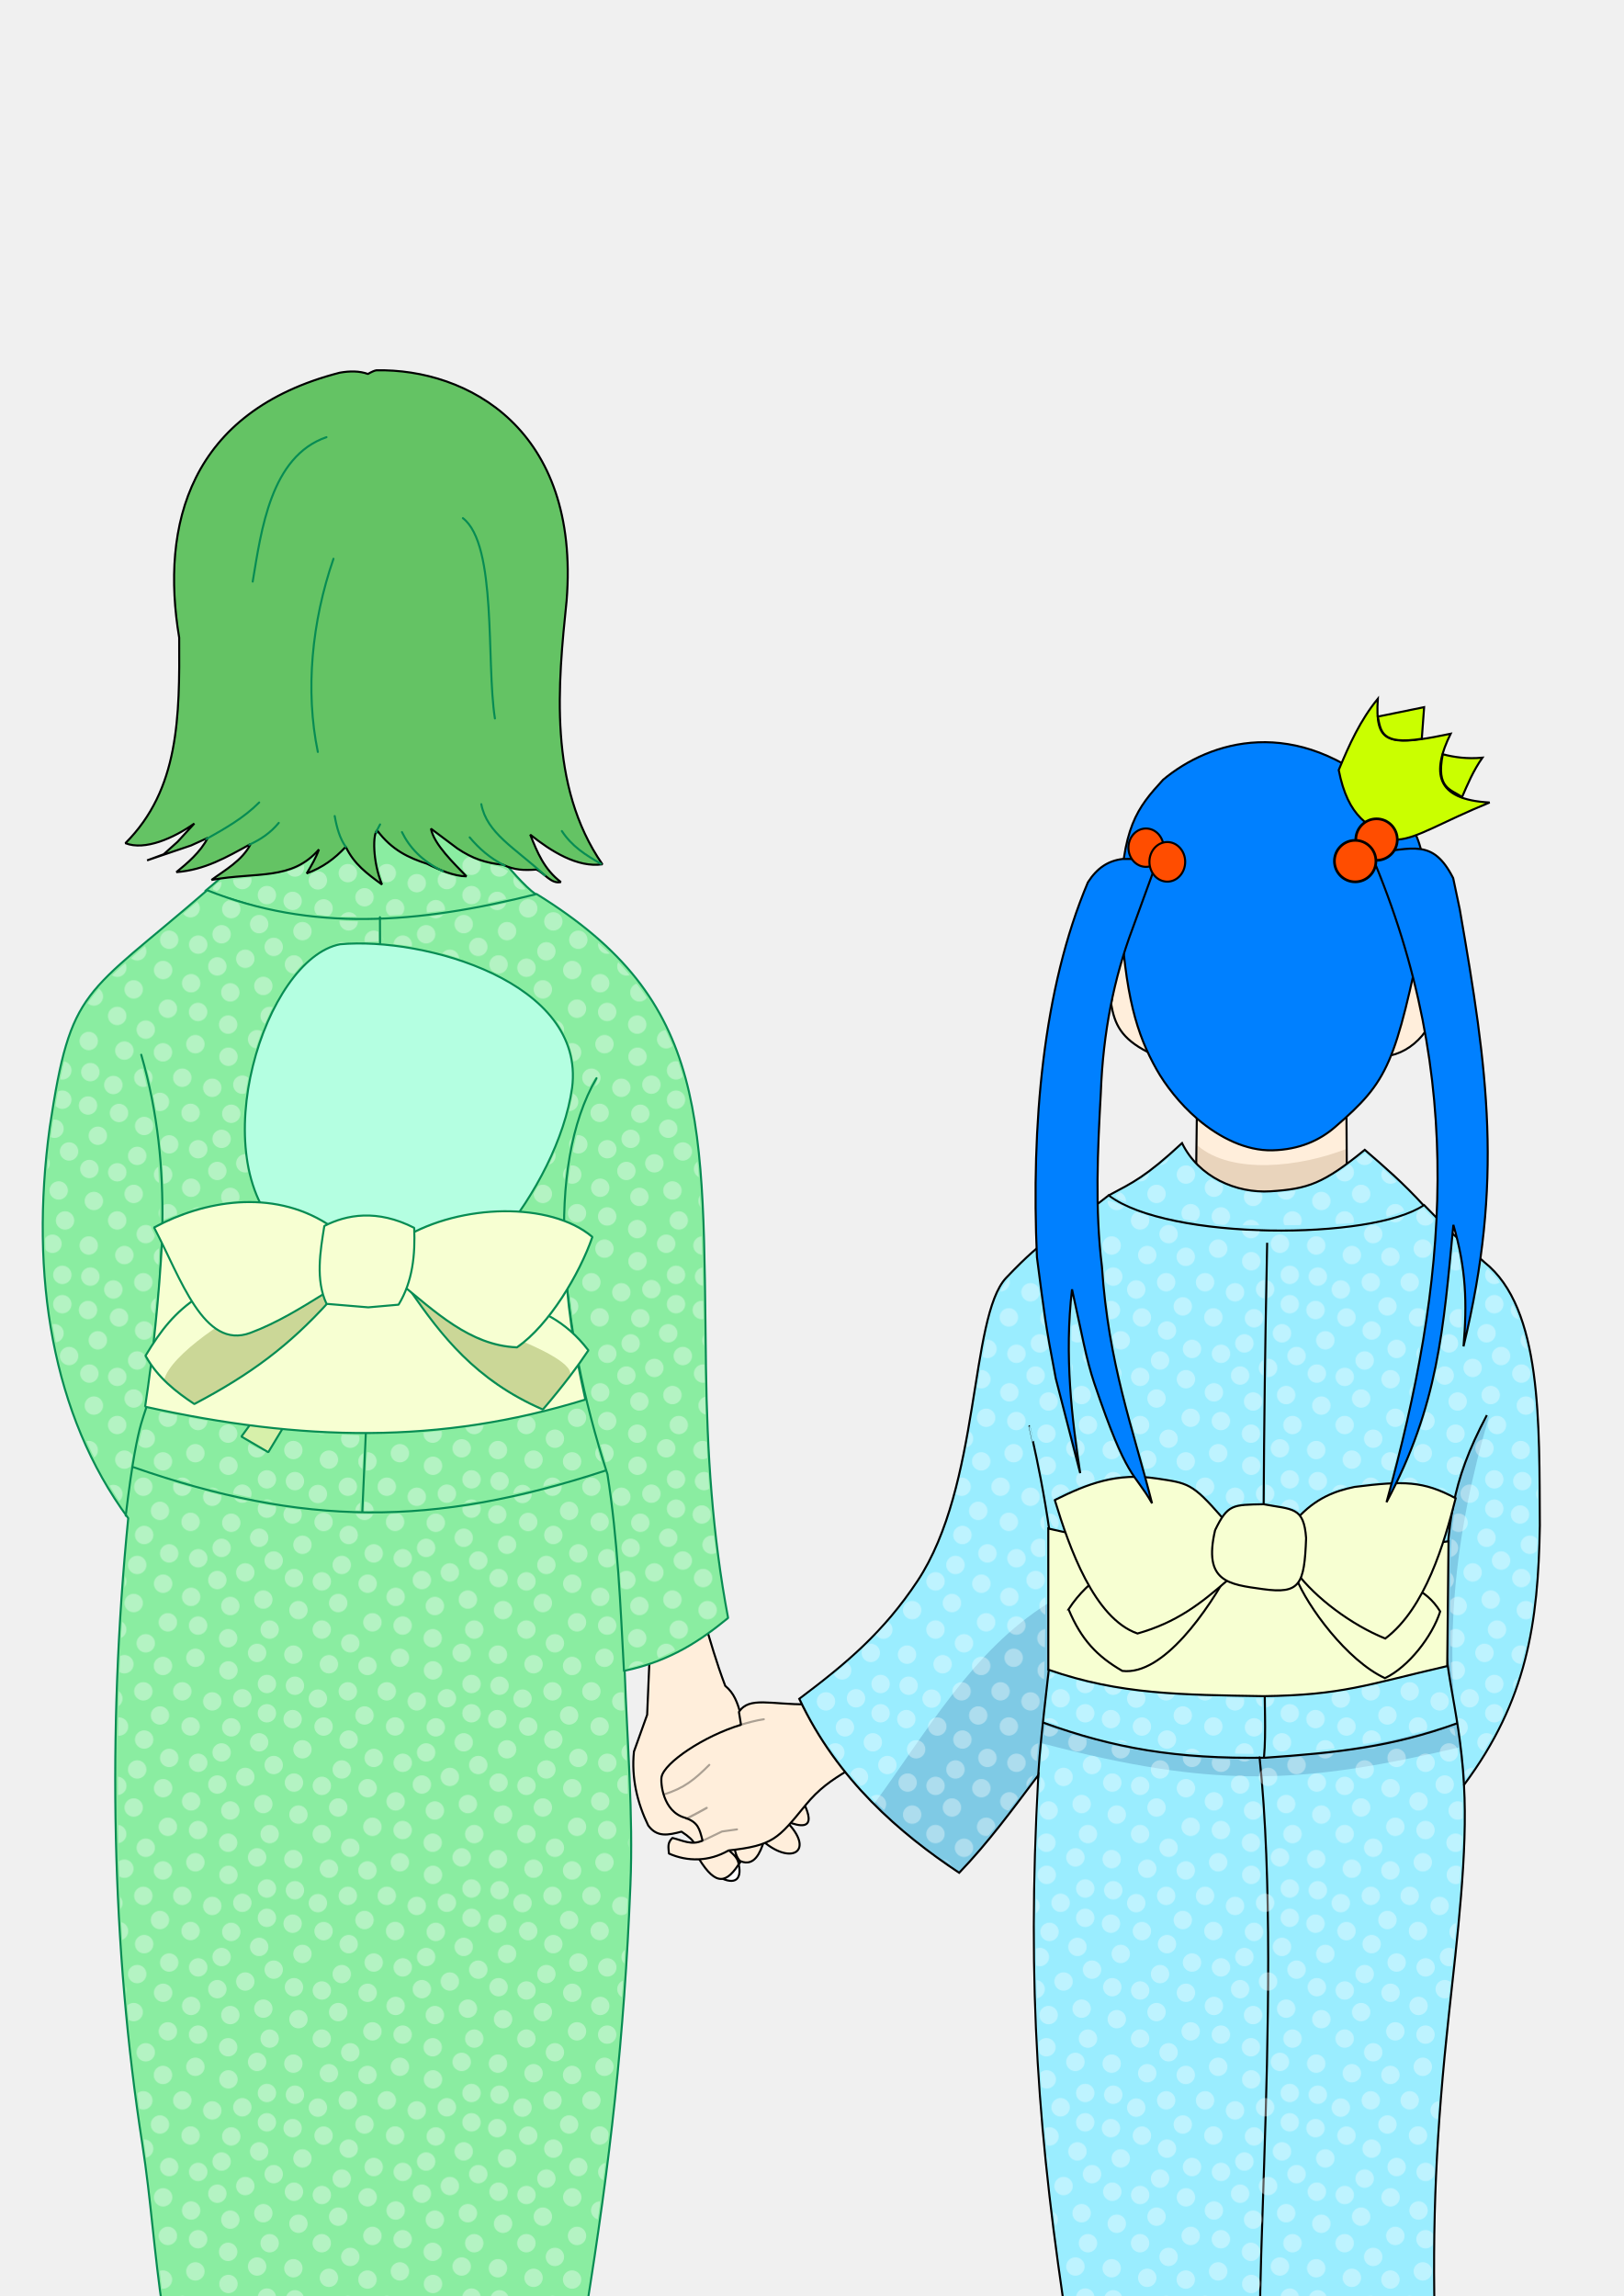
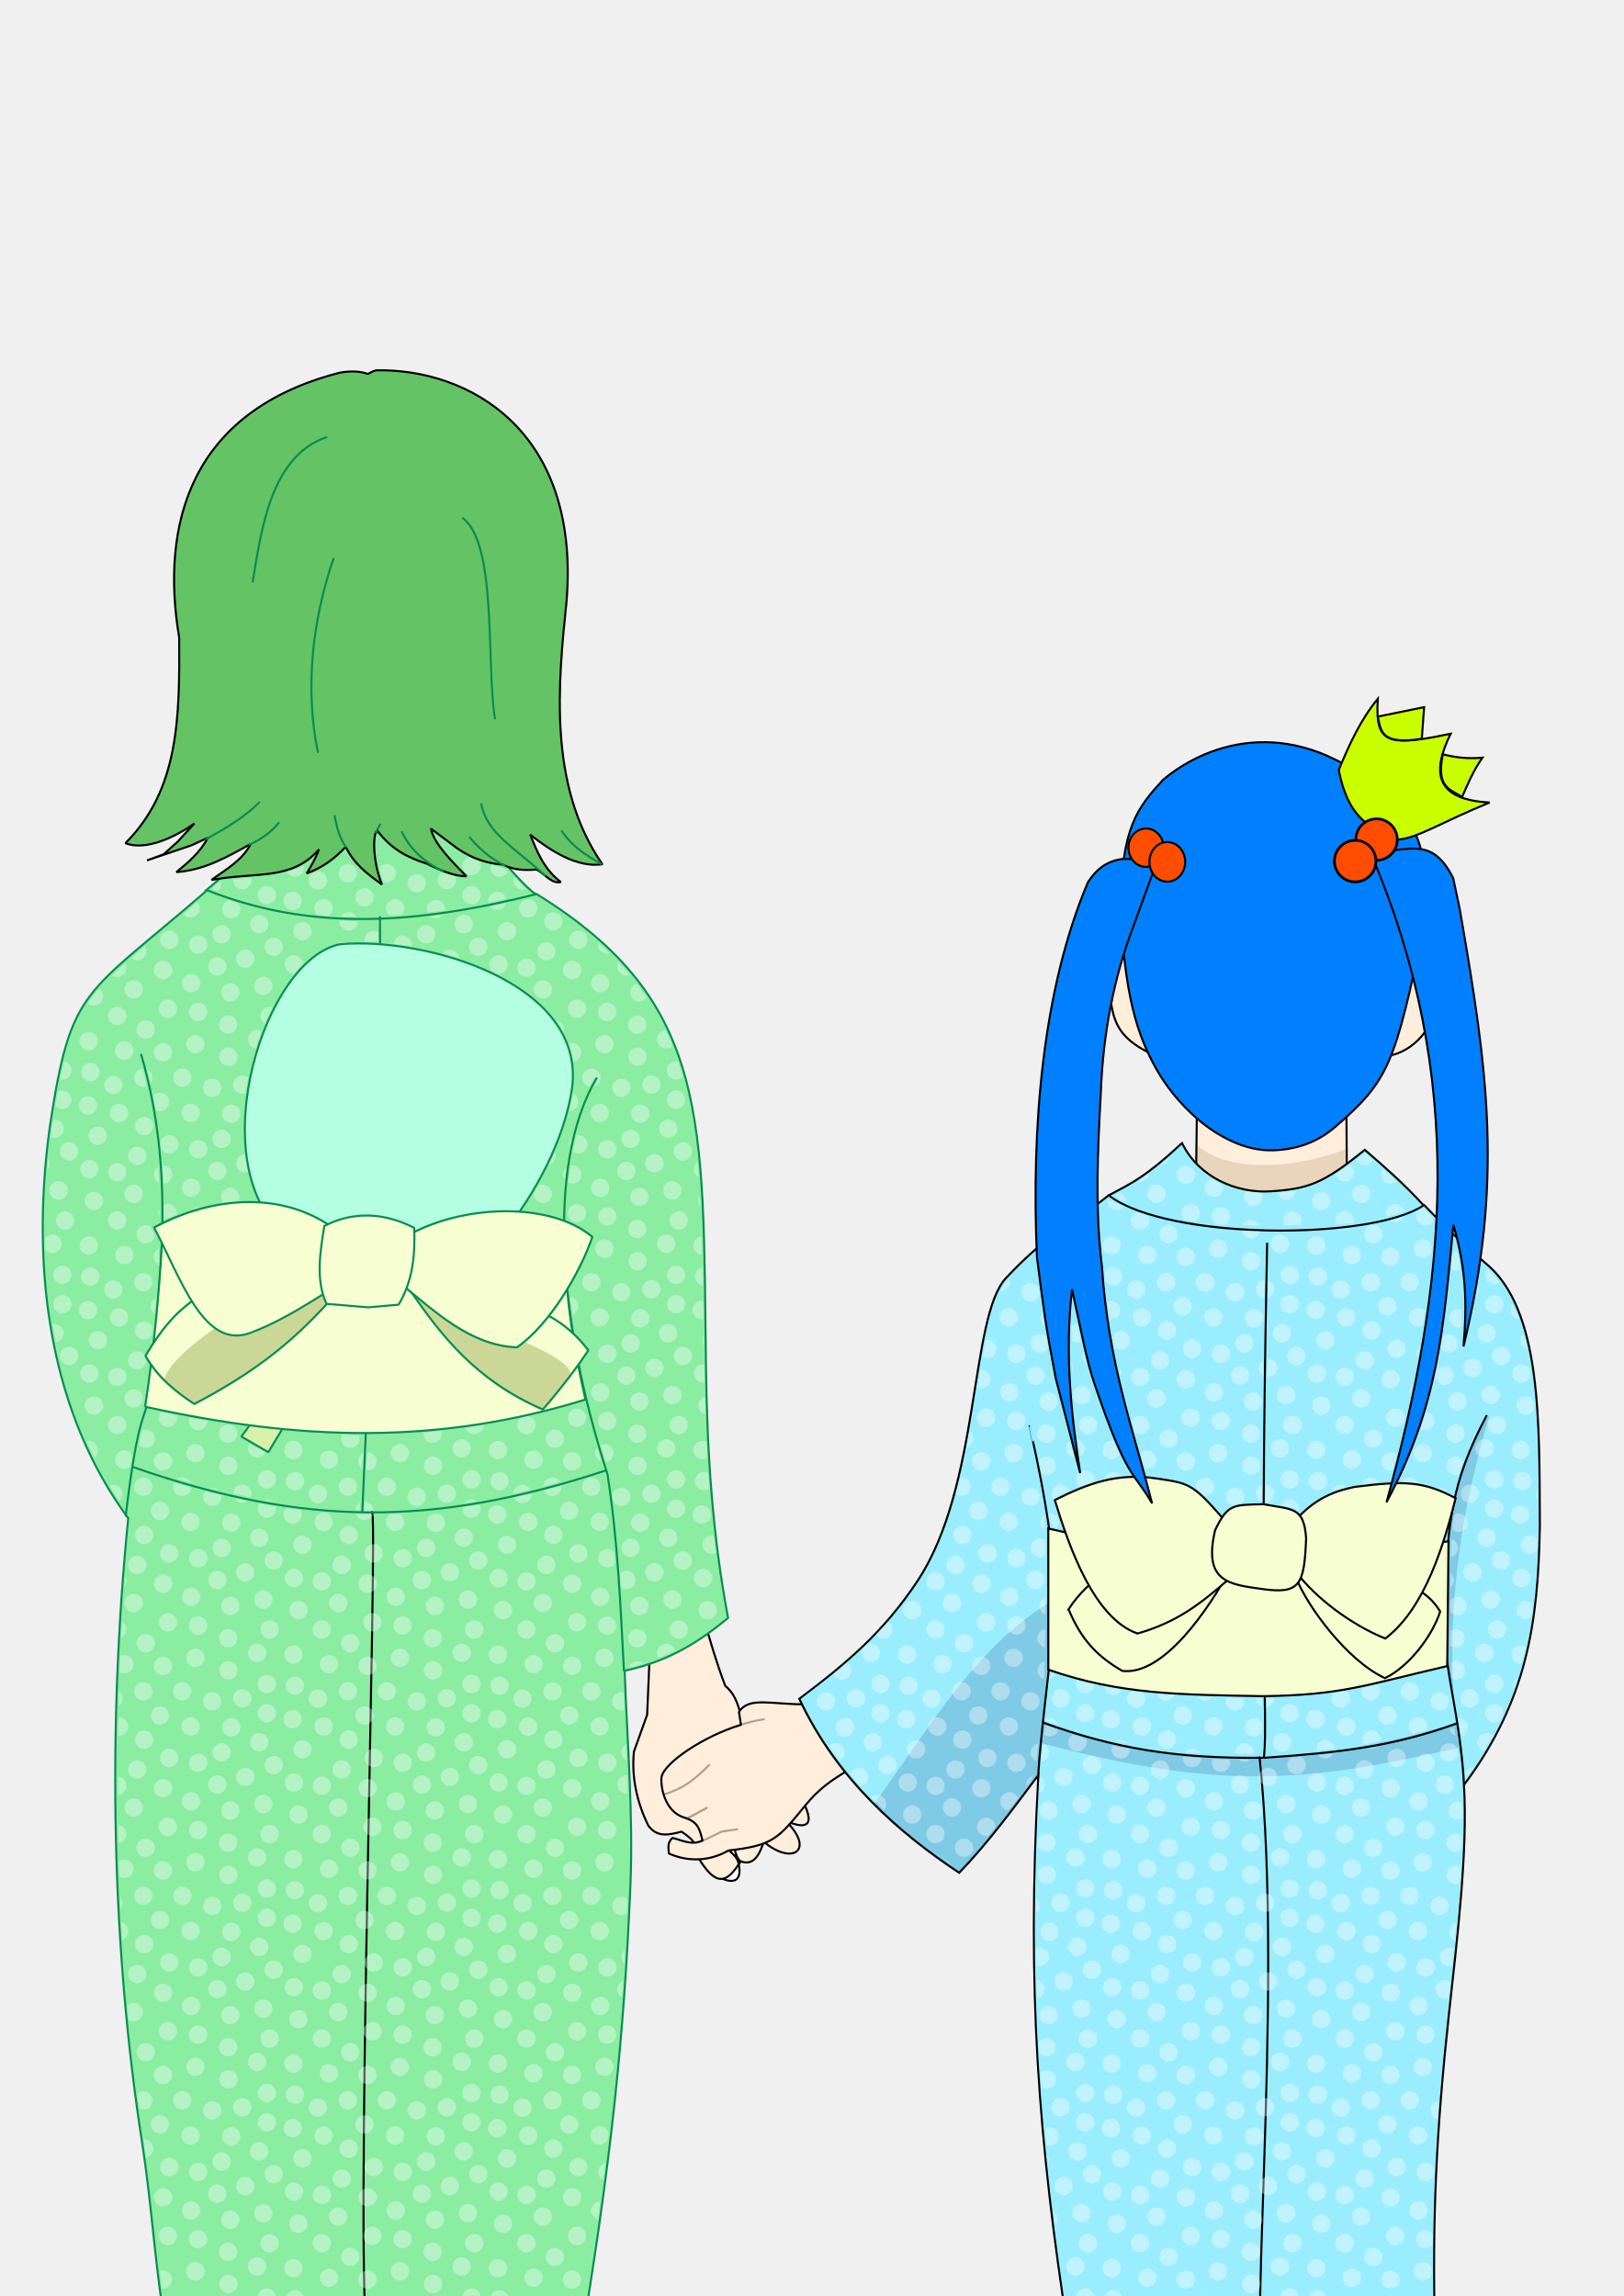
<svg xmlns="http://www.w3.org/2000/svg" xml:space="preserve" width="210mm" height="297mm" viewBox="0 0 210 297">
  <defs>
    <pattern id="a" width="10" height="10" patternTransform="scale(10)" patternUnits="userSpaceOnUse">
      <circle cx="2.567" cy=".81" r=".45" style="fill:#fff;stroke:none" />
      <circle cx="3.048" cy="2.33" r=".45" style="fill:#fff;stroke:none" />
      <circle cx="4.418" cy="2.415" r=".45" style="fill:#fff;stroke:none" />
      <circle cx="1.844" cy="3.029" r=".45" style="fill:#fff;stroke:none" />
      <circle cx="6.08" cy="1.363" r=".45" style="fill:#fff;stroke:none" />
      <circle cx="5.819" cy="4.413" r=".45" style="fill:#fff;stroke:none" />
      <circle cx="4.305" cy="4.048" r=".45" style="fill:#fff;stroke:none" />
      <circle cx="5.541" cy="3.045" r=".45" style="fill:#fff;stroke:none" />
      <circle cx="4.785" cy="5.527" r=".45" style="fill:#fff;stroke:none" />
      <circle cx="2.667" cy="5.184" r=".45" style="fill:#fff;stroke:none" />
      <circle cx="7.965" cy="1.448" r=".45" style="fill:#fff;stroke:none" />
      <circle cx="7.047" cy="5.049" r=".45" style="fill:#fff;stroke:none" />
      <circle cx="4.34" cy=".895" r=".45" style="fill:#fff;stroke:none" />
      <circle cx="7.125" cy=".34" r=".45" style="fill:#fff;stroke:none" />
      <circle cx="7.125" cy="10.34" r=".45" style="fill:#fff;stroke:none" />
      <circle cx="9.55" cy="1.049" r=".45" style="fill:#fff;stroke:none" />
      <circle cx="7.006" cy="2.689" r=".45" style="fill:#fff;stroke:none" />
      <circle cx="8.909" cy="2.689" r=".45" style="fill:#fff;stroke:none" />
      <circle cx="9.315" cy="4.407" r=".45" style="fill:#fff;stroke:none" />
      <circle cx="7.82" cy="3.87" r=".45" style="fill:#fff;stroke:none" />
      <circle cx="8.27" cy="5.948" r=".45" style="fill:#fff;stroke:none" />
      <circle cx="7.973" cy="7.428" r=".45" style="fill:#fff;stroke:none" />
      <circle cx="9.342" cy="8.072" r=".45" style="fill:#fff;stroke:none" />
      <circle cx="8.206" cy="9.315" r=".45" style="fill:#fff;stroke:none" />
      <circle cx="9.682" cy="9.475" r=".45" style="fill:#fff;stroke:none" />
      <circle cx="-.318" cy="9.475" r=".45" style="fill:#fff;stroke:none" />
      <circle cx="9.688" cy="6.186" r=".45" style="fill:#fff;stroke:none" />
      <circle cx="-.312" cy="6.186" r=".45" style="fill:#fff;stroke:none" />
      <circle cx="3.379" cy="6.296" r=".45" style="fill:#fff;stroke:none" />
      <circle cx="2.871" cy="8.204" r=".45" style="fill:#fff;stroke:none" />
      <circle cx="4.59" cy="8.719" r=".45" style="fill:#fff;stroke:none" />
      <circle cx="3.181" cy="9.671" r=".45" style="fill:#fff;stroke:none" />
      <circle cx="3.181" cy="-.329" r=".45" style="fill:#fff;stroke:none" />
      <circle cx="5.734" cy="7.315" r=".45" style="fill:#fff;stroke:none" />
      <circle cx="6.707" cy="6.513" r=".45" style="fill:#fff;stroke:none" />
      <circle cx="5.73" cy="9.67" r=".45" style="fill:#fff;stroke:none" />
      <circle cx="5.73" cy="-.33" r=".45" style="fill:#fff;stroke:none" />
      <circle cx="6.535" cy="8.373" r=".45" style="fill:#fff;stroke:none" />
      <circle cx="4.37" cy="7.154" r=".45" style="fill:#fff;stroke:none" />
      <circle cx=".622" cy="7.25" r=".45" style="fill:#fff;stroke:none" />
      <circle cx=".831" cy="5.679" r=".45" style="fill:#fff;stroke:none" />
      <circle cx="1.257" cy="8.519" r=".45" style="fill:#fff;stroke:none" />
      <circle cx="1.989" cy="6.877" r=".45" style="fill:#fff;stroke:none" />
      <circle cx=".374" cy="3.181" r=".45" style="fill:#fff;stroke:none" />
      <circle cx="10.374" cy="3.181" r=".45" style="fill:#fff;stroke:none" />
      <circle cx="1.166" cy="1.664" r=".45" style="fill:#fff;stroke:none" />
      <circle cx="1.151" cy=".093" r=".45" style="fill:#fff;stroke:none" />
      <circle cx="1.151" cy="10.093" r=".45" style="fill:#fff;stroke:none" />
      <circle cx="1.302" cy="4.451" r=".45" style="fill:#fff;stroke:none" />
      <circle cx="3.047" cy="3.763" r=".45" style="fill:#fff;stroke:none" />
    </pattern>
  </defs>
  <g style="opacity:1">
    <g style="opacity:1;display:inline">
      <path d="M92.961 242.783c2.165 1.18 3.146.294 2.474-2.028-.65.168-2.218 1.147-2.474 2.028z" style="opacity:1;display:inline;fill:#fff;fill-opacity:1;stroke:#000;stroke-width:.265;stroke-linecap:round;stroke-linejoin:bevel;stroke-miterlimit:555;stroke-dasharray:none;stroke-opacity:1" />
      <path d="m84.052 213.49-.354 8.324-1.708 4.765c-.341 3.376.415 6.603 1.843 9.55 1.148 1.591 2.63 1.243 4.308.805 2 1.314 1.81 1.776 2.294 3.57 2.173 3.487 3.569 3.213 5.353.253 1.773.743 2.56-1.15 2.982-2.517 3.702 3.093 6.679 1.13 2.892-2.667 8.742 3.605-4.794-12.27-5.867-13.863-.446-1.494-.827-2.667-1.998-3.637-1.191-3.16-1.846-5.55-2.822-8.78z" style="opacity:1;fill:#ffeedb;fill-opacity:1;stroke:#000;stroke-width:.265;stroke-linecap:round;stroke-linejoin:bevel;stroke-miterlimit:555;stroke-dasharray:none;stroke-opacity:1" />
      <path d="M95.785 240.813c-.606-.601-.693-1.328-.832-2.043l-1.053.255c.645.618 1.544 1.161 1.626 2.114z" style="opacity:1;fill:#fff;fill-opacity:.298;stroke:#000;stroke-width:.265;stroke-linecap:round;stroke-linejoin:bevel;stroke-miterlimit:555;stroke-dasharray:none;stroke-opacity:1" />
    </g>
    <g>
      <path d="M32.678 109.428c-1.317 1.444-3.014 3.285-6.158 5.844 16.74 5.177 27.227 8.523 43.014.502-1.562-.483-8.862-9.562-8.057-9.463z" style="opacity:1;fill:#8aeda1;fill-opacity:1;stroke:#078c53;stroke-width:.265;stroke-linecap:round;stroke-linejoin:bevel;stroke-miterlimit:555" />
      <path d="M26.794 115.157C10.81 129.006 9.19 127.499 6.43 145.834c-2.613 19.192.338 37.26 10.154 50.555-2.755 27.589-2.105 55.8 1.818 80.925 1.116 7.147 1.559 14.38 2.649 21.53l54.726.268c3.158-19.688 4.944-35.392 5.758-55.268.38-9.26-.419-18.464-.742-27.725 5.99-1.27 9.907-3.993 13.375-6.826-2.034-10.721-2.717-21.548-2.86-32.422-.425-32.132.655-47.288-21.905-61.22-15.465 3.892-29.148 4.876-42.608-.494z" style="opacity:1;fill:#8aeda1;fill-opacity:1;stroke:#078c53;stroke-width:.265;stroke-linecap:round;stroke-linejoin:bevel;stroke-miterlimit:555" />
-       <path d="m49.14 118.645.103 23.48-2.382 53.399" style="opacity:1;fill:none;fill-opacity:1;stroke:#078c53;stroke-width:.265;stroke-linecap:round;stroke-linejoin:bevel;stroke-miterlimit:555;stroke-dasharray:none" />
+       <g>
+         <path d="M48.087 195.614c.922-1.988-2.392 101.778-.455 107.415" style="fill:none;fill-opacity:1;stroke:#000;stroke-width:.265;stroke-linecap:round;stroke-dasharray:none;stroke-opacity:1" />
+         <path d="m49.14 118.645.103 23.48-2.382 53.399" style="opacity:1;fill:none;fill-opacity:1;stroke:#078c53;stroke-width:.265;stroke-linecap:round;stroke-linejoin:bevel;stroke-miterlimit:555;stroke-dasharray:none" />
+       </g>
      <path d="M18.268 136.438c4.393 15.223 2.57 28.7.958 43.945-.369 3.49-1.257 1.446-2.965 15.676" style="opacity:1;fill:none;fill-opacity:1;stroke:#078c53;stroke-width:.265;stroke-linecap:round;stroke-linejoin:bevel;stroke-miterlimit:555" />
      <path d="M77.147 139.472c-6.65 11.367-4.819 31.953 1.419 51.228 1.326 8.433 1.68 16.935 2.134 25.445" style="opacity:1;fill:none;fill-opacity:1;stroke:#078c53;stroke-width:.265;stroke-linecap:round;stroke-linejoin:bevel;stroke-miterlimit:555" />
      <g style="opacity:1">
        <path d="M43.997 122.144c-9.743 1.864-17.845 27.617-7.534 37.313l28.153.703c4.648-5.628 8.43-12.856 9.376-19.446 1.753-13.69-19.162-19.547-29.995-18.57z" style="opacity:1;fill:#b4ffe1;fill-opacity:1;stroke:#078c53;stroke-width:.265;stroke-linecap:round;stroke-linejoin:bevel;stroke-miterlimit:555" />
        <path d="m32.845 183.607-1.623 2.221 3.478 2.026 2.496-4.137z" style="opacity:1;fill:#d7f0aa;fill-opacity:1;stroke:#078c53;stroke-width:.265;stroke-linecap:round;stroke-linejoin:bevel;stroke-miterlimit:555" />
      </g>
      <path d="M18.768 181.964c20.316 4.492 38.132 4.893 56.94-.924-1.54-6.984-2.439-12.338-2.662-19.407l-52.077-1.24c-.37 7.163-1.208 15.118-2.2 21.57z" style="opacity:1;fill:#f7ffd2;fill-opacity:1;stroke:#078c53;stroke-width:.265;stroke-linecap:round;stroke-linejoin:bevel;stroke-miterlimit:555" />
      <g style="opacity:1">
        <g>
          <path d="M25.758 167.675c-3.138 2.037-4.964 4.393-6.94 7.7 1.538 2.814 4.027 4.737 6.318 6.243 7.334-3.858 12.267-7.57 17.414-13.244l-.207-1.413s-16.545 1.037-16.585.714z" style="color:#000;fill:#f7ffd2;stroke-width:.265;stroke-linecap:round;stroke-linejoin:bevel;stroke-miterlimit:555;-inkscape-stroke:none" />
          <path d="M42.127 168.537c.527.255-3.083 3.677-7.24 6.853-4.156 3.175-8.86 6.103-9.64 6.084-1.82-.856-3.32-2.45-4.012-3.003 1.69-6.437 29.963-20.245 20.892-9.934z" style="opacity:1;fill:#cbd797;stroke:none;stroke-width:1;stroke-linecap:round;stroke-opacity:1" />
-           <path d="M42.334 166.828s-4.135.26-8.275.479c-2.07.11-4.143.21-5.698.261a52.65 52.65 0 0 1-1.879.037 7.202 7.202 0 0 1-.521-.017c-.058-.005-.1-.011-.121-.016-.01-.002-.016-.004-.008 0 .004.002.011.005.023.018a.105.105 0 0 1 .02.025c.006.012.014.044.014.043l-.203-.093c-3.158 2.05-5 4.428-6.98 7.742l-.005.13c1.555 2.845 4.064 4.781 6.362 6.292l.134.006c7.344-3.863 12.295-7.588 17.451-13.272l.034-.107-.207-1.414zm-.104.274.18 1.224c-5.105 5.619-10.006 9.303-17.267 13.131-2.247-1.482-4.653-3.365-6.163-6.084 1.94-3.236 3.744-5.544 6.8-7.543.044.01.094.016.16.022.13.01.31.016.54.017a51.84 51.84 0 0 0 1.891-.037c1.559-.052 3.63-.152 5.701-.262 4.082-.215 8.04-.461 8.158-.468z" style="color:#000;fill:#078c53;stroke-linecap:round;stroke-linejoin:bevel;stroke-miterlimit:555;-inkscape-stroke:none" />
+           <path d="M42.334 166.828s-4.135.26-8.275.479c-2.07.11-4.143.21-5.698.261a52.65 52.65 0 0 1-1.879.037 7.202 7.202 0 0 1-.521-.017.973.973 0 0 1-.121-.016c-.01-.002-.016-.004-.008 0 .004.002.011.005.023.018a.105.105 0 0 1 .02.025c.006.012.014.044.014.043l-.203-.093c-3.158 2.05-5 4.428-6.98 7.742l-.005.13c1.555 2.845 4.064 4.781 6.362 6.292l.134.006c7.344-3.863 12.295-7.588 17.451-13.272l.034-.107-.207-1.414zm-.104.274.18 1.224c-5.105 5.619-10.006 9.303-17.267 13.131-2.247-1.482-4.653-3.365-6.163-6.084 1.94-3.236 3.744-5.544 6.8-7.543.044.01.094.016.16.022.13.01.31.016.54.017a51.84 51.84 0 0 0 1.891-.037 313.86 313.86 0 0 0 5.701-.262c4.082-.215 8.04-.461 8.158-.468z" style="color:#000;fill:#078c53;stroke-linecap:round;stroke-linejoin:bevel;stroke-miterlimit:555;-inkscape-stroke:none" />
        </g>
        <g>
          <path d="M42.318 158.37c-7.22-4.612-16.105-2.998-22.44.438 3.47 6.564 6.406 15.89 12.458 13.635 3.528-1.314 6.72-3.332 9.466-5.022z" style="color:#000;fill:#f7ffd2;stroke-width:.265;stroke-linecap:round;stroke-linejoin:bevel;stroke-miterlimit:555;-inkscape-stroke:none" transform="translate(.049 -.03)" />
          <path d="M30.762 155.438c-3.939.257-7.765 1.527-10.948 3.253l-.052.178c1.73 3.273 3.33 7.248 5.267 10.137.969 1.444 2.022 2.62 3.23 3.297 1.21.676 2.58.839 4.124.263 3.545-1.32 6.743-3.343 9.488-5.033l.063-.105.515-9.051-.06-.12c-3.637-2.322-7.689-3.077-11.627-2.82Zm.01.265c3.87-.254 7.842.488 11.41 2.746l-.508 8.895c-2.735 1.683-5.897 3.675-9.385 4.974-1.482.552-2.748.398-3.9-.246-1.152-.643-2.185-1.787-3.14-3.213-1.89-2.816-3.477-6.717-5.192-9.984 3.13-1.68 6.866-2.92 10.715-3.172z" style="color:#000;display:inline;fill:#078c53;stroke-linecap:round;stroke-linejoin:bevel;stroke-miterlimit:555;-inkscape-stroke:none" transform="translate(.049 -.03)" />
        </g>
        <g>
          <path d="M52.94 166.788c4.105 5.904 8.48 11.734 17.27 15.548 2.652-3.095 4.546-5.64 5.892-7.664-5.829-7.634-13.934-6.544-23.163-7.884z" style="color:#000;fill:#f7ffd2;stroke-width:.265;stroke-linecap:round;stroke-linejoin:bevel;stroke-miterlimit:555;-inkscape-stroke:none" />
          <path d="M53.618 167.685c4.77 6.333 9.22 11.848 16.588 14.68l3.109-3.945c1.932-1.366-2.804-3.666-5.506-4.811z" style="opacity:1;fill:#cbd797;stroke-width:1;stroke-linecap:round" />
          <path d="m52.94 166.656-.02.254-.088-.047c4.107 5.907 8.506 11.767 17.326 15.594l.153-.035c2.655-3.099 4.553-5.647 5.902-7.676l-.006-.154c-2.934-3.843-6.456-5.499-10.383-6.352-3.927-.853-8.261-.915-12.865-1.584v.01zm.283.295c4.507.63 8.742.723 12.545 1.549 3.861.839 7.28 2.448 10.162 6.18-1.325 1.986-3.18 4.473-5.756 7.486-8.574-3.75-12.912-9.42-16.951-15.215z" style="color:#000;fill:#078c53;stroke-linecap:round;stroke-linejoin:bevel;stroke-miterlimit:555;-inkscape-stroke:none" />
        </g>
        <g>
          <path d="M52.207 160.108c7.332-4.406 19.014-4.699 24.413-.104-1.63 4.718-5.564 11.382-9.754 14.287-6.109-.228-10.685-4.724-15.193-8.362 0 0 .732-5.751.534-5.821z" style="color:#000;display:inline;fill:#f7ffd2;stroke-width:.265;stroke-linecap:round;stroke-linejoin:bevel;stroke-miterlimit:555;-inkscape-stroke:none" />
          <path d="M65.137 156.549c-4.534.05-9.307 1.227-12.998 3.445l.023.238c-.064-.022-.064-.056-.064-.058l.004.027c.004.036.008.097.007.176 0 .158-.015.387-.035.66a62.12 62.12 0 0 1-.191 1.994c-.158 1.445-.342 2.881-.342 2.881l.049.12c4.5 3.631 9.1 8.161 15.271 8.392l.08-.024c4.236-2.937 8.164-9.61 9.803-14.353l-.039-.145c-2.736-2.329-7.034-3.403-11.568-3.353zm.004.264c4.45-.05 8.647 1.015 11.314 3.24-1.634 4.673-5.523 11.226-9.629 14.095-5.998-.246-10.528-4.65-15.014-8.277.01-.07.18-1.402.334-2.812.08-.724.153-1.45.194-2.002.02-.276.032-.508.033-.678 0-.08-.002-.141-.008-.195 3.63-2.157 8.319-3.322 12.776-3.372z" style="color:#000;fill:#078c53;stroke-linecap:round;stroke-linejoin:bevel;stroke-miterlimit:555;-inkscape-stroke:none" />
        </g>
        <path d="M41.947 158.585c-.526 3.265-1.163 6.984.285 10.074l5.401.453 3.914-.345c1.838-3.014 2.165-6.483 2.023-9.94-4.805-2.445-8.754-1.711-11.623-.242z" style="opacity:1;fill:#f7ffd2;fill-opacity:1;stroke:#078c53;stroke-width:.265;stroke-linecap:round;stroke-linejoin:bevel;stroke-miterlimit:555" />
      </g>
      <path d="M78.338 190.218c-22.38 7.344-39.07 7.244-61.074-.427" style="opacity:1;fill:none;fill-opacity:1;stroke:#078c53;stroke-width:.263;stroke-linecap:round;stroke-linejoin:bevel;stroke-miterlimit:555;stroke-dasharray:none" />
      <g style="opacity:1">
        <path d="m128.888 1128.75-48.612-.269-.641-5.24c-.353-2.883-2-17.166-3.659-31.741-1.66-14.575-4.555-37.3-6.434-50.5-8.76-61.516-11.838-105.784-11.858-170.5-.012-43.053.912-67.657 3.927-104.5.855-10.45 1.57-20.575 1.587-22.5.017-1.925.493-8.362 1.056-14.303.804-8.469 1.322-10.69 2.399-10.277.755.29 7.105 2.319 14.11 4.509 70.579 22.062 126.483 22.457 199.094 1.405 8.447-2.449 15.51-4.3 15.696-4.114 1.432 1.431 4.96 36.132 6.993 68.78 4.223 67.814 5.537 107.992 4.413 134.847-2.624 62.631-8.231 119.047-18.578 186.903l-2.782 18.25-54.05-.24c-29.727-.132-75.924-.362-102.66-.51z" style="opacity:.358;fill:url(#a);fill-opacity:1;stroke:none;stroke-width:3.78;stroke-linecap:round" transform="scale(.26458)" />
        <path d="M305.995 814.75c-.003-.412-.668-11.55-1.48-24.75-2.657-43.242-5.22-65.257-9.006-77.353-3.137-10.025-8.068-28.775-9.982-37.953-1.52-7.288-1.517-7.315.951-10.947 2.731-4.02 2.906-3.464-3.249-10.354-1.842-2.062-2.59-4.673-3.581-12.5L278.396 631l4.713-9.09c2.593-4.998 5.294-11.022 6.002-13.385 1.257-4.198 1.22-4.349-1.587-6.587-1.58-1.26-4.659-3.097-6.84-4.08l-3.967-1.79.596-11.034c1.03-19.084 5.833-38.957 12.709-52.577 2.138-4.236 2.612-5.957 1.64-5.957-1.532 0-6.454 10.213-9.572 19.863-3.872 11.985-7.09 31.713-7.09 43.468 0 5.205-.202 5.802-1.75 5.177-.963-.389-5.194-1.4-9.404-2.246l-7.654-1.54 3.89-6.357c10.198-16.66 17.997-36.527 20.156-51.345 4.072-27.936-14.5-50.463-52.738-63.969-10.38-3.666-22.385-6.589-31-7.547-9.813-1.092-9.64-.965-9.3-6.837l.3-5.167 10-.71c14.1-1.002 29.39-3.34 48.31-7.389l16.31-3.49 3.69 2.22c9.582 5.767 26.63 19.584 35.268 28.582 19.198 20.002 30.042 41.309 35.774 70.287 4.778 24.156 5.903 41.6 7.127 110.5 1.173 66.006 2.237 82.912 7.565 120.166 1.35 9.442 2.718 17.853 3.04 18.692.41 1.068-1.776 3.276-7.286 7.361-9.694 7.188-21.377 13.348-31.717 16.723-8.424 2.75-9.578 2.968-9.586 1.808z" style="opacity:.358;fill:url(#a);fill-opacity:1;stroke:none;stroke-width:3.78;stroke-linecap:round" transform="scale(.26458)" />
        <path d="M178.54 726.405c.296-6.823.782-15.217 1.079-18.655l.54-6.25h6.22c21.597 0 55.77-4.745 81.621-11.333 9.625-2.453 17.612-4.357 17.75-4.23.137.126 2.048 6.789 4.246 14.805 2.198 8.017 4.235 15.195 4.525 15.953.62 1.616-8.682 4.83-29.521 10.199-26.292 6.775-48.004 10.145-72.537 11.26L178 738.81zm-21.04 10.983c-23.738-2.22-50.942-7.944-76.066-16.004l-15.632-5.014.66-3.685c1.33-7.43 4.622-20.724 5.466-22.08.73-1.17 3.001-.973 14.22 1.238 12.106 2.386 31.193 5.643 33.125 5.653.425.002.027 1.143-.885 2.535-.913 1.392-1.485 2.696-1.273 2.898 2.052 1.951 13.315 7.62 14.35 7.223.739-.284 2.624-2.823 4.189-5.643 2.529-4.556 3.144-5.07 5.52-4.608 1.47.285 10.355.83 19.744 1.211l17.072.693-.53 10.098c-.291 5.553-.78 13.81-1.085 18.347l-.555 8.25-4.66-.135c-2.563-.074-8.71-.514-13.66-.977Zm4-289.513c-9.628-.768-26.313-3.424-34.122-5.432-11.236-2.888-23.378-6.976-23.378-7.87 0-.42.82-1.506 1.823-2.413 1.321-1.195 5.822-2.052 16.327-3.108 14.916-1.5 22.3-3.336 27.1-6.738 3-2.128 3.527-1.425 1.218 1.627-4.79 6.333 4.444 3.652 13.51-3.922l4.337-3.624 4.455 5.093c5.091 5.819 13.077 12.225 14.299 11.47.453-.28.137-2.41-.702-4.734-.84-2.323-1.787-7.812-2.105-12.198l-.579-7.975 4.909 4.364c4.623 4.111 8.38 6.143 22.982 12.425 6.874 2.959 16.1 5.32 17.054 4.365.35-.35-1.702-3.194-4.56-6.32-6.61-7.233-10.482-12.305-9.864-12.922.265-.266 2.468 1.033 4.895 2.887 6.523 4.98 14.302 8.63 21.695 10.176 6.023 1.26 7.021 1.861 12.303 7.412 3.161 3.322 5.445 6.224 5.075 6.45-1.084.661-28.038 6.342-35.672 7.518-18.862 2.907-47.58 4.54-61 3.469z" style="opacity:.358;fill:url(#a);fill-opacity:1;stroke:none;stroke-width:3.78;stroke-linecap:round" transform="scale(.26458)" />
        <path d="M55.335 729.266c-30.83-49.434-40.672-116.83-27.874-190.881 5.696-32.962 10.97-45.33 25.532-59.89 3.579-3.578 15.282-13.882 26.007-22.897 10.725-9.015 20.18-16.973 21.012-17.684 1.256-1.074 3.287-.704 12 2.188 18.72 6.214 44.948 10.358 65.738 10.388l7.25.01v9.784l-11.25.361c-10.233.329-11.69.62-16.125 3.223-7.428 4.362-12.137 9.093-18.466 18.556-9.555 14.285-16.447 33.259-19.242 52.971-2.211 15.602-.132 38.44 4.476 49.151.56 1.303-1.033 1.736-10.114 2.747-10.831 1.207-19.29 3.245-29.029 6.994l-5.25 2.02v-12.16c0-12.73-1.833-31.238-4.52-45.647-2.231-11.962-5.536-24-6.59-24-1.167 0-1.308-.894 2.069 13.173 4.378 18.245 6.093 31.257 6.748 51.212.582 17.709.565 17.9-1.665 19.583l-2.252 1.7 2.196 4.305c2.15 4.213 2.171 4.642 1.025 19.916-1.852 24.655-2.764 31.026-4.978 34.78-1.807 3.061-1.878 3.734-.65 6.135 1.188 2.322 1.135 4.36-.383 14.696-.969 6.6-2.476 14.397-3.35 17.327-.873 2.93-2.743 12.83-4.154 22s-2.665 17.018-2.786 17.439c-.121.42-2.54-2.954-5.375-7.5z" style="opacity:.358;fill:url(#a);fill-opacity:1;stroke:none;stroke-width:3.78;stroke-linecap:round" transform="scale(.26458)" />
      </g>
    </g>
    <g>
      <path d="M47.587 48.373c-1.098-.395-2.337-.4-3.663-.16C24.497 53.22 20.732 67.91 23.175 82.489c.065 10.297-.001 19.618-6.955 26.582 2.515 1.005 6.27-.67 8.918-2.546l-2.174 2.365-1.795 1.613-2.149.794 5.695-1.933 2.158-.983c-.935 1.842-2.683 3.312-4.065 4.435 3.68-.284 6.466-1.91 9.613-3.642-1.071 2.149-3.425 3.432-5.065 4.652 5.83-1.075 10.348.127 13.893-3.944-.355 1.018-.952 2.057-1.58 3.098 2.086-.78 3.574-1.87 5.049-3.443 1.091 2.26 2.73 3.453 4.685 4.884-1.238-3.02-1.19-6.63-.62-6.998 1.888 2.53 4.081 3.553 6.457 4.313 1.567.8 3.533 1.616 5.086 1.623-1.593-1.662-4.217-4.152-4.589-6.166l3.426 2.566c1.923 1.3 3.671 1.889 5.9 2.1 1.483.709 2.73.737 4.303.622 1.073.488 1.942 1.911 3.17 1.617-2.163-1.653-3.05-3.848-3.959-6.134 2.721 2.169 6.11 4.3 9.336 3.837-7.047-10.185-5.741-23.37-4.63-34.111 1.77-22.226-12.851-30.012-24.602-29.791-.267.038-.649.217-1.094.474z" style="opacity:1;fill:#64c364;fill-opacity:1;stroke:#000;stroke-width:.265;stroke-linecap:round;stroke-linejoin:bevel;stroke-miterlimit:555;stroke-dasharray:none;stroke-opacity:1" />
      <g>
        <path d="M33.52 103.803c-2.013 2.022-4.397 3.354-6.85 4.74" style="opacity:1;fill:none;fill-opacity:1;stroke:#078c53;stroke-width:.265;stroke-linecap:round;stroke-linejoin:bevel;stroke-miterlimit:555;stroke-dasharray:none;stroke-opacity:1" />
        <path d="M36.052 106.444c-1.094 1.321-2.306 2.115-3.81 2.828" style="opacity:1;fill:none;fill-opacity:1;stroke:#078c53;stroke-width:.265;stroke-linecap:round;stroke-linejoin:bevel;stroke-miterlimit:555;stroke-dasharray:none;stroke-opacity:1" />
        <path d="M43.288 105.56c.267 1.505.663 2.907 1.443 4.003" style="opacity:1;fill:none;fill-opacity:1;stroke:#078c53;stroke-width:.265;stroke-linecap:round;stroke-linejoin:bevel;stroke-miterlimit:555;stroke-dasharray:none;stroke-opacity:1" />
        <path d="m49.158 106.642-.539 1.02" style="opacity:1;fill:none;fill-opacity:1;stroke:#078c53;stroke-width:.265;stroke-linecap:round;stroke-linejoin:bevel;stroke-miterlimit:555;stroke-dasharray:none;stroke-opacity:1" />
        <path d="M51.986 107.636c.937 1.938 2.587 3.769 5.286 5.046" style="opacity:1;fill:none;fill-opacity:1;stroke:#078c53;stroke-width:.265;stroke-linecap:round;stroke-linejoin:bevel;stroke-miterlimit:555;stroke-dasharray:none;stroke-opacity:1" />
        <path d="M60.747 108.32c1.165 1.384 2.586 2.688 4.527 3.646" style="opacity:1;fill:none;fill-opacity:1;stroke:#078c53;stroke-width:.265;stroke-linecap:round;stroke-linejoin:bevel;stroke-miterlimit:555;stroke-dasharray:none;stroke-opacity:1" />
        <path d="M62.248 104.025c.719 3.764 4.294 5.609 8.223 9.21" style="opacity:1;fill:none;fill-opacity:1;stroke:#078c53;stroke-width:.265;stroke-linecap:round;stroke-linejoin:bevel;stroke-miterlimit:555;stroke-dasharray:none;stroke-opacity:1" />
        <path d="M72.666 107.5c1.317 1.991 3.029 3.073 5.073 4.248" style="opacity:1;fill:none;fill-opacity:1;stroke:#078c53;stroke-width:.265;stroke-linecap:round;stroke-linejoin:bevel;stroke-miterlimit:555;stroke-dasharray:none;stroke-opacity:1" />
        <path d="M42.223 56.55c-7.218 2.483-8.428 12.027-9.54 18.683" style="opacity:1;fill:none;stroke:#078c53;stroke-width:.265;stroke-linecap:round;stroke-linejoin:bevel;stroke-miterlimit:555" />
        <path d="M43.13 72.28c-2.815 8.145-3.67 17.047-2.024 24.987" style="opacity:1;fill:none;stroke:#078c53;stroke-width:.265;stroke-linecap:round;stroke-linejoin:bevel;stroke-miterlimit:555" />
        <path d="M59.869 67.024c4.456 3.451 2.993 18.63 4.14 25.911" style="opacity:1;fill:none;stroke:#078c53;stroke-width:.265;stroke-linecap:round;stroke-linejoin:bevel;stroke-miterlimit:555" />
      </g>
    </g>
  </g>
  <g>
    <g>
      <path d="m154.814 142.553-.12 9.722c2.05 2 4.959 2.404 9.742 2.402 3.303-.15 6.83.359 9.754-2.563l-.058-9.946z" style="color:#000;fill:#ffeedb;stroke-width:.265;-inkscape-stroke:none" />
      <path d="M154.648 150.3c5.74 6.478 15.782 3.445 19.519.208.02-1.132.093-1.311.015-1.913-6.011 2.372-14.85 3.392-19.274-.395z" style="fill:#e9d4bc;fill-opacity:1;stroke:none;stroke-width:1;stroke-linecap:round;stroke-opacity:1" />
      <path d="m174.264 142.033-19.58.39-.002.128-.122 9.78.041.038c2.089 2.038 5.044 2.442 9.834 2.44h.006c1.643-.075 3.355.017 5.034-.243 1.678-.26 3.325-.876 4.808-2.359l.04-.039zm-.264.27.059 9.744c-1.431 1.413-2.995 2.006-4.623 2.258-1.64.253-3.342.165-5 .24-4.748.002-7.6-.403-9.61-2.336l.117-9.525z" style="color:#000;display:inline;fill:#000;-inkscape-stroke:none" />
    </g>
    <g style="opacity:1">
      <path d="M104.41 220.463c-4.671.054-7.539-1.052-8.84.988l.267 1.66c-4.834 1.464-9.907 4.902-10.273 6.739-.143.717.133 4.479 3.029 5.287 1.71.59 1.858 1.39 2.271 2.945-1.39.677-2.614-.033-3.9-.336-.667.666-.51 1.141-.451 2.019 2.378 1.057 5.169 1.075 7.715-.4 5.776-.635 6.416-1.53 9.93-5.83 1.757-2.152 3.366-3.241 5.455-4.499z" style="opacity:1;fill:#ffeedb;fill-opacity:1;stroke:#000;stroke-width:.265;stroke-linecap:round;stroke-linejoin:bevel;stroke-miterlimit:555;stroke-dasharray:none;stroke-opacity:1" />
      <path d="m90.733 238.185 2.643-1.27 1.944-.274" style="opacity:.33;fill:#ffeedb;fill-opacity:1;stroke:#000;stroke-width:.265;stroke-linecap:round;stroke-linejoin:bevel;stroke-miterlimit:555;stroke-dasharray:none;stroke-opacity:1" />
      <path d="M88.777 235.256a58.242 58.242 0 0 0 2.622-1.393" style="opacity:.33;fill:#ffeedb;fill-opacity:1;stroke:#000;stroke-width:.286;stroke-linecap:round;stroke-linejoin:bevel;stroke-miterlimit:555;stroke-dasharray:none;stroke-opacity:1" />
      <path d="M85.883 232.11c2.588-.783 4.01-1.969 5.854-3.814" style="opacity:.33;fill:#ffeedb;fill-opacity:1;stroke:#000;stroke-width:.265;stroke-linecap:round;stroke-linejoin:bevel;stroke-miterlimit:555;stroke-dasharray:none;stroke-opacity:1" />
      <path d="M95.61 223.175c.998-.313 2.21-.647 3.178-.78" style="opacity:.33;fill:#ffeedb;fill-opacity:1;stroke:#000;stroke-width:.265;stroke-linecap:round;stroke-linejoin:bevel;stroke-miterlimit:555;stroke-dasharray:none;stroke-opacity:1" />
    </g>
    <g>
      <path d="M152.877 147.868c-4.722 4.373-6.315 5.073-9.467 6.754l.552 2.332 21.213 4.036 18.184-2.324.757-2.75c-2.653-2.908-5.085-5.003-7.606-7.18-5.352 4.378-7.36 5.058-12.194 5.367-4.412.282-9.294-1.833-11.439-6.235z" style="opacity:1;fill:#9aedff;fill-opacity:1;stroke:#000;stroke-width:.265;stroke-dasharray:none;stroke-opacity:1" />
      <g>
        <path d="M143.38 154.632c-7.309 5.758-7.637 4.77-13.258 10.67-4.754 5.088-3.266 26.865-11.468 39.22-4.387 6.608-9.12 10.596-15.282 15.23 4.919 10.487 13.06 17.446 20.684 22.506 3.774-3.918 6.965-8.294 10.23-12.629-1.525 27.458-.027 47.03 3.92 72.489l47.4.009c-.418-14.872.156-26.544 1.787-41.552 1.085-9.982 2.455-21.059 1.95-29.68 8.153-10.946 9.6-20.9 9.811-33.564-.085-13.118.34-28.105-7.162-34.048-5.123-4.667-2.965-2.444-7.806-7.4-6.674 4.585-33.154 4.598-40.805-1.251z" style="color:#000;fill:#9aedff;stroke-width:.265;-inkscape-stroke:none" />
        <g>
          <path d="M113.006 233.396c3.422 3.367 7.12 6.25 11.026 8.772 3.692-4.07 7.282-8.34 10.175-12.689.32-3.783.517-5.433 1.018-10.196.58-3.716.215-8.107.348-11.902-9.842 6.127-15.767 16.772-22.567 26.015z" style="opacity:1;fill:#7fcae5;fill-opacity:1;stroke:none;stroke-width:1;stroke-linecap:round;stroke-opacity:1" />
          <path d="M135.086 222.758c17.568 7.12 37.16 5.087 53.292.121l.613 3.1c-20.28 4.743-31.538 5.555-54.457-.534z" style="fill:#7fcae5;fill-opacity:1;stroke:none;stroke-width:1;stroke-linecap:round;stroke-opacity:1" />
          <path d="M192.63 183.065c-4.414 14.96-6.472 30.59-3.15 47.756.16-1.794-1.56-11.803-2.195-15.374-.176-3.855.095-10.47-.016-18.132 1.182-5.427 2.632-10.554 5.36-14.25z" style="fill:#7fcae5;fill-opacity:1;stroke:none;stroke-width:1;stroke-linecap:round;stroke-opacity:1" />
        </g>
        <path d="m143.334 154.5-.035.027c-3.651 2.876-5.555 4.066-7.258 5.28-1.703 1.213-3.202 2.45-6.016 5.404-1.223 1.309-2.016 3.642-2.675 6.6-.66 2.958-1.176 6.544-1.8 10.355-1.246 7.621-2.928 16.139-7.007 22.283-4.376 6.592-9.091 10.566-15.25 15.197l-.086.065.045.098c4.933 10.517 13.096 17.493 20.73 22.56l.092.06.076-.08c3.687-3.826 6.815-8.084 9.993-12.31-1.485 27.234.007 46.773 3.933 72.1l.016.111 47.65.01-.004-.137c-.418-14.866.157-26.529 1.787-41.533 1.083-9.964 2.449-21.023 1.95-29.658 8.143-10.954 9.601-20.941 9.812-33.598v-.004c-.042-6.557.043-13.588-.8-19.732-.845-6.144-2.618-11.412-6.413-14.418-5.107-4.652-2.956-2.437-7.793-7.389l-.078-.08-.092.063c-1.635 1.123-4.53 1.988-8.06 2.54-3.531.554-7.7.8-11.899.723-8.397-.154-16.924-1.63-20.691-4.51l-.035-.027zm.06.285c3.918 2.932 12.381 4.364 20.753 4.518 4.212.077 8.395-.173 11.945-.729 3.496-.547 6.354-1.393 8.066-2.535 4.682 4.792 2.667 2.717 7.744 7.342l.004.004.004.002c3.708 2.937 5.473 8.133 6.313 14.248.84 6.115.756 13.136.799 19.697-.211 12.653-1.652 22.565-9.785 33.485l-.028.039.002.047c.504 8.6-.864 19.674-1.95 29.658-1.625 14.962-2.196 26.626-1.786 41.433l-47.154-.008c-3.933-25.397-5.425-44.942-3.903-72.35l.024-.435-.262.348c-3.243 4.306-6.413 8.643-10.145 12.531-7.563-5.033-15.603-11.937-20.492-22.299 6.116-4.604 10.847-8.598 15.22-15.185 4.124-6.21 5.802-14.76 7.05-22.387.624-3.814 1.14-7.4 1.795-10.342s1.457-5.24 2.61-6.474c2.808-2.947 4.284-4.165 5.977-5.372 1.678-1.195 3.607-2.41 7.2-5.236z" style="color:#000;fill:#000;-inkscape-stroke:none" />
      </g>
      <path d="M133.152 184.489c-.038-.025 2.806 11.193 3.408 21.576-.535 8.387-1.858 16.537-2.312 23.952" style="opacity:1;fill:none;fill-opacity:1;stroke:#000;stroke-width:.265;stroke-dasharray:none;stroke-opacity:1" />
      <path d="M192.304 183.06c-4.818 9.037-4.89 14.135-5.462 22.591-.662 9.761 1.91 14.436 2.502 25.239" style="opacity:1;fill:none;fill-opacity:1;stroke:#000;stroke-width:.265;stroke-dasharray:none;stroke-opacity:1" />
      <g>
        <path d="M162.906 227.322c3.304 31.368-2.106 82.188 1.105 80.964" style="fill:none;fill-opacity:1;stroke:#000;stroke-width:.265;stroke-linecap:round;stroke-dasharray:none;stroke-opacity:1" />
        <path d="M163.886 160.758c-.212 10.003-.75 40.859-.292 57.173-.1 1.84.188 6.107-.12 9.433" style="opacity:1;fill:none;fill-opacity:1;stroke:#000;stroke-width:.265;stroke-dasharray:none;stroke-opacity:1" />
      </g>
      <path d="M188.435 222.924c-8.46 3.084-15.508 3.786-24.773 4.446-11.55.16-19.472-1.19-28.746-4.545" style="opacity:1;fill:none;fill-opacity:1;stroke:#000;stroke-width:.265;stroke-dasharray:none;stroke-opacity:1" />
      <path d="M135.579 197.723c9.128 2.117 18.382 3.133 27.68 3.29 8.31-.055 16.55-.612 24.084-1.635l-.166 16.138c-10.565 2.444-13.57 3.75-23.74 3.892-10.58-.185-18.549-.18-27.854-3.426z" style="opacity:1;fill:#f7ffd2;fill-opacity:1;stroke:#000;stroke-width:.265;stroke-dasharray:none;stroke-opacity:1" />
      <g>
        <path d="M138.2 208.173c1.648 3.942 3.71 6.09 6.958 7.969 5.3.635 11.135-7.9 14.02-13.287-4.548-3.895-15.696-2.837-20.979 5.318z" style="opacity:1;fill:#f7ffd2;fill-opacity:1;stroke:#000;stroke-width:.265;stroke-dasharray:none;stroke-opacity:1" />
        <path d="M158.018 196.247c-3.841-4.417-4.38-4.384-8.369-4.99-5.17-.788-8.922.637-13.228 2.782 1.875 6.173 5.102 15.312 10.696 17.265 5.06-1.434 8.16-3.855 11.653-6.9z" style="opacity:1;fill:#f7ffd2;fill-opacity:1;stroke:#000;stroke-width:.265;stroke-dasharray:none;stroke-opacity:1" />
        <path d="M186.265 208.451c-1.03 3.232-4.094 7.172-7.14 8.628-4.923-2.275-10.041-9.302-11.476-12.934 6.961.857 14.84-1.797 18.616 4.306z" style="opacity:1;fill:#f7ffd2;fill-opacity:1;stroke:#000;stroke-width:.265;stroke-dasharray:none;stroke-opacity:1" />
        <path d="M167.698 196.502c2.461-2.73 4.983-3.638 7.488-4.161 6.408-.805 8.876-.784 13.08 1.465-1.466 5.743-3.89 14.207-9.102 18.147-4.4-1.772-9.043-5.279-11.499-8.573z" style="opacity:1;fill:#f7ffd2;fill-opacity:1;stroke:#000;stroke-width:.265;stroke-dasharray:none;stroke-opacity:1" />
        <path d="M157.155 197.93c-1.557 6.69 1.725 7.016 6.184 7.631 4.782.66 5.362-.543 5.586-6.59-.29-4.113-1.773-3.676-5.491-4.39-4 .08-4.644-.029-6.279 3.35z" style="opacity:1;fill:#f7ffd2;fill-opacity:1;stroke:#000;stroke-width:.265;stroke-dasharray:none;stroke-opacity:1" />
      </g>
      <g>
        <path d="M715.66 861.25c-.35-4.537-2.03-16.575-3.736-26.75-3.06-18.262-3.097-18.923-2.955-51.442.137-31.525.386-35.138 3.58-52.058 1.09-5.777 6.395-20.413 10.868-29.985 5.38-11.514 3.79-12.336-1.82-.942-4.182 8.494-10.57 25.797-10.587 28.677-.012 2.17.526 2.234-6.993-.821-3.48-1.414-9.348-2.825-13.04-3.134l-6.711-.563 3.787-8.733c10.924-25.186 18.504-59.675 21.539-97.999.37-4.675.992-9.105 1.383-9.844 1.593-3.016 3.525 14.85 3.525 32.593 0 12.17.353 18.25 1.058 18.25.969 0 6.417-24.687 8.045-36.456l.686-4.957 5.497 5.905c9.312 10.005 15.15 24.846 18.692 47.509.816 5.225 2.003 23.154 2.636 39.843 2.533 66.695-3.114 103.937-20.776 137.012-3.797 7.11-13.191 22.145-13.837 22.145-.113 0-.492-3.712-.842-8.25zM590.78 733.343c-6.674-6.918-11.364-9.246-22.305-11.07l-7.964-1.33-4.763-16.971c-5.724-20.396-11.154-44.319-13.158-57.972-2.264-15.43-4.732-44.3-4.394-51.405.42-8.805 1.496-9.279 10.868-4.779 8.965 4.305 22.705 7.987 38.635 10.354 15.01 2.23 59.113 2.527 72.801.491 12.412-1.846 23.893-4.736 30.094-7.575l5.22-2.39 2.726 2.846c2.692 2.81 2.718 2.963 2.036 12.152-2.409 32.455-10.47 79.047-19.339 111.784l-1.755 6.477-10.278 1.207c-14.618 1.717-21.664 4.304-29.887 10.97-2.301 1.866-4.437 2.982-4.747 2.48-.49-.793-3.87-1.728-13.474-3.727l-2.405-.5.72-63.443c.426-37.579.351-63.442-.183-63.442-.912 0-2.228 61.448-2.228 104.03v22.701l-7.082.507c-5.073.363-7.897 1.11-9.96 2.634-1.582 1.17-3.008 2.076-3.168 2.013-.16-.063-2.864-2.782-6.01-6.042z" style="opacity:.358;fill:url(#a);fill-opacity:1;stroke:none;stroke-width:3.78;stroke-linecap:round" transform="scale(.26458)" />
        <path d="M598 598.891c-8.584-.698-19.55-2.563-29.107-4.952-9.85-2.462-23.149-7.596-23.566-9.098-.128-.462 3.492-3.007 8.044-5.654 4.552-2.648 11.862-7.867 16.244-11.598l7.968-6.785 2.958 4.392c8.415 12.493 24.564 19.214 43.06 17.92 14.922-1.042 24.284-4.764 37.818-15.033l5.918-4.49 7.582 6.875c4.17 3.782 10.203 9.546 13.407 12.81l5.826 5.934-7.08 2.624c-15.615 5.788-24 6.868-55.572 7.156-15.95.146-31.025.1-33.5-.1zm-75.354 538.359c-1.592-8.975-6.87-48.866-9.098-68.75-6.198-55.336-8.338-107.004-6.625-159.98 1.068-33.049 2.476-57.525 3.607-62.71l.478-2.188 7.246 2.479c32.333 11.06 72.457 16.098 108.06 13.567 30.993-2.203 52.17-5.65 72.561-11.813 6.257-1.89 11.593-3.22 11.86-2.954.265.266 1.378 7.147 2.473 15.291 3.177 23.632 2.071 50.52-4.64 112.808-6.27 58.214-7.5 77.044-8.246 126.25l-.625 41.25H523.223z" style="opacity:.358;fill:url(#a);fill-opacity:1;stroke:none;stroke-width:3.78;stroke-linecap:round" transform="scale(.26458)" />
        <path d="M619 844.137c0-7.5.113-13.646.25-13.658.138-.01 6.775-.449 14.75-.973 16.702-1.097 29.23-3.244 54.5-9.34 9.9-2.388 18.071-4.302 18.158-4.254.087.049.9 5.263 1.806 11.588.906 6.325 1.85 12.201 2.098 13.058.359 1.24-2.265 2.303-12.806 5.193-22.16 6.077-43.395 9.568-69.006 11.346l-9.75.677zm-37.5 12.706c-24.863-2.959-41.728-6.366-59.344-11.989l-11.343-3.62.573-4.117c.315-2.264.866-7.57 1.225-11.792.646-7.618.67-7.669 3.078-6.753 5.804 2.207 23.828 6.242 35.811 8.018 7.65 1.134 23.699 2.326 39 2.896 14.3.532 26.113.979 26.25.991.138.013.25 6.098.25 13.523v13.5l-16.25-.15c-8.938-.082-17.6-.31-19.25-.507z" style="opacity:.358;fill:url(#a);fill-opacity:1;stroke:none;stroke-width:3.78;stroke-linecap:round" transform="scale(.26458)" />
        <path d="M459.5 907.81c-28.21-20.575-50.461-44.753-62.916-68.362l-4.511-8.551 9.713-7.438c13.106-10.036 35.294-32.422 43.075-43.459 16.451-23.338 22.798-42.608 32.168-97.668 7.94-46.658 9.355-50.83 21.243-62.618l7.347-7.286 1.76 13.786c3.174 24.874 7.493 47.422 13.526 70.625 3.266 12.56 6.199 23.098 6.517 23.416 1.47 1.47 1.513-1.213.165-10.361-2.965-20.105-4.306-43.513-3.69-64.394l.252-8.5 3.904 17c4.54 19.773 12.328 42.66 19.475 57.242l5.028 10.258-3.528.015c-8.056.034-32.5 8.444-33.71 11.599-.284.74.426 4.132 1.576 7.539 1.15 3.407 1.872 6.414 1.603 6.683-.269.269-1.503.025-2.743-.542-1.973-.903-2.49-2.51-4.142-12.913-2.087-13.127-7.055-36.157-8.005-37.108-1.47-1.47-1.364.844.406 8.786 6.779 30.423 7.067 33.507 7.006 74.901-.031 21.153-.506 42.528-1.055 47.5-1.213 10.985-1.593 14.842-2.418 24.54-1.383 16.246-.84 14.925-12.248 29.752-9.022 11.726-26.117 32.383-26.634 32.186-.09-.035-4.214-3.017-9.164-6.627z" style="opacity:.358;fill:url(#a);fill-opacity:1;stroke:none;stroke-width:3.78;stroke-linecap:round" transform="scale(.26458)" />
      </g>
    </g>
    <g>
      <g>
        <path d="M143.705 129.848c.454 2.646 1.283 4.473 4.744 6.243-1.52-15.113-3.097-18.41-4.744-6.243z" style="fill:#ffeedb;fill-opacity:1;stroke:#000;stroke-width:.269;stroke-dasharray:none;stroke-opacity:1" />
        <path d="M184.367 133.41c-1.15 1.6-2.743 2.735-4.576 3.133 1.813-8.792 3.668-18.717 4.576-3.132z" style="fill:#ffeedb;fill-opacity:1;stroke:#000;stroke-width:.265;stroke-dasharray:none;stroke-opacity:1" />
      </g>
      <path d="M172.64 145.813c-1.952 1.681-4.561 2.902-8.091 2.987-3.362.08-6.823-1.625-9.666-4.048-2.292-1.953-4.181-4.419-5.306-6.424-2.521-4.493-4.113-9.465-4.668-20.892.144-10.446 2.19-12.934 5.525-16.58 6.036-5.033 17.142-8.487 28.767 1.875 5.027 5.209 5.304 7.504 4.991 16.87-3.771 18.038-4.529 20.163-11.552 26.212z" style="display:inline;fill:#0080ff;fill-opacity:1;stroke:#000;stroke-width:.265;stroke-dasharray:none;stroke-opacity:1" />
      <g>
        <path d="M140.704 114.128c-5.839 13.769-7.344 31.526-6.592 48.516.97 7.386 1.06 8.513 2.437 15.675l3.155 12.238c-1.063-6.956-2.064-15.233-1.054-23.774 1.25 5.636 1.838 9.07 2.877 12.139 4.322 12.766 5.092 11.37 7.471 15.54-2.501-9.847-5.639-17.997-6.482-30.639-.914-7.484-.553-14.988-.14-22.493.283-7.747 1.7-14.812 4.084-21.165l3.296-9.06-4.57.008c-1.881.231-3.302 1.173-4.482 3.015z" style="opacity:1;fill:#0080ff;fill-opacity:1;stroke:#000;stroke-width:.265;stroke-dasharray:none;stroke-opacity:1" />
        <path d="M179.324 194.321c6.703-12.583 7.353-22.378 8.646-35.879 1.65 5.668 1.793 10.14 1.312 15.722 5.182-21.475 3.157-35.578-.488-56.558l-.85-4.022c-2.635-5.158-5.17-3.788-10.654-3.21 12.491 29.304 9.856 55.568 2.034 83.947z" style="display:inline;opacity:1;fill:#0080ff;fill-opacity:1;stroke:#000;stroke-width:.265;stroke-dasharray:none;stroke-opacity:1" />
      </g>
      <g>
        <path d="M183.674 95.632c-1.882.256-3.17.232-4.027-.165-1.357-.63-1.627-2.197-1.45-5.076-2.254 2.756-3.683 5.9-5.055 9.214 1.202 6.11 3.867 7.506 7.632 9.003 2.577-.173 5.677-2.27 11.891-4.801-7.126-.366-7.48-3.946-5.047-8.892-1.539.322-2.843.568-3.944.717" style="fill:#caff00;fill-opacity:1;stroke:#000;stroke-width:.265;stroke-dasharray:none;stroke-opacity:1" />
        <path d="m178.198 92.696 5.99-1.222-.302 4.089c-5.277.846-5.29-.998-5.688-2.867z" style="fill:#caff00;fill-opacity:1;stroke:#000;stroke-width:.265;stroke-dasharray:none;stroke-opacity:1" />
        <path d="M186.604 97.571c1.527.388 3.13.619 5.123.44-1.202 1.713-1.908 3.437-2.638 5.102-1.349-1.023-3.41-1.015-2.485-5.542z" style="fill:#caff00;fill-opacity:1;stroke:#000;stroke-width:.265;stroke-dasharray:none;stroke-opacity:1" />
      </g>
      <g>
        <g>
          <ellipse cx="148.218" cy="109.652" rx="2.273" ry="2.482" style="opacity:1;fill:#ff4d00;fill-opacity:1;stroke:#000;stroke-width:.265;stroke-dasharray:none;stroke-opacity:1" />
          <ellipse cx="150.971" cy="111.484" rx="2.312" ry="2.562" style="opacity:1;fill:#ff4d00;fill-opacity:1;stroke:#000;stroke-width:.265;stroke-dasharray:none;stroke-opacity:1" />
        </g>
        <g transform="translate(-.1 -.815)">
          <circle cx="178.135" cy="109.418" r="2.684" style="opacity:1;fill:#ff4d00;fill-opacity:1;stroke:#000;stroke-width:.343;stroke-dasharray:none;stroke-opacity:1" />
          <circle cx="175.37" cy="112.203" r="2.684" style="fill:#ff4d00;fill-opacity:1;stroke:#000;stroke-width:.343;stroke-dasharray:none;stroke-opacity:1" />
        </g>
      </g>
    </g>
  </g>
</svg>
